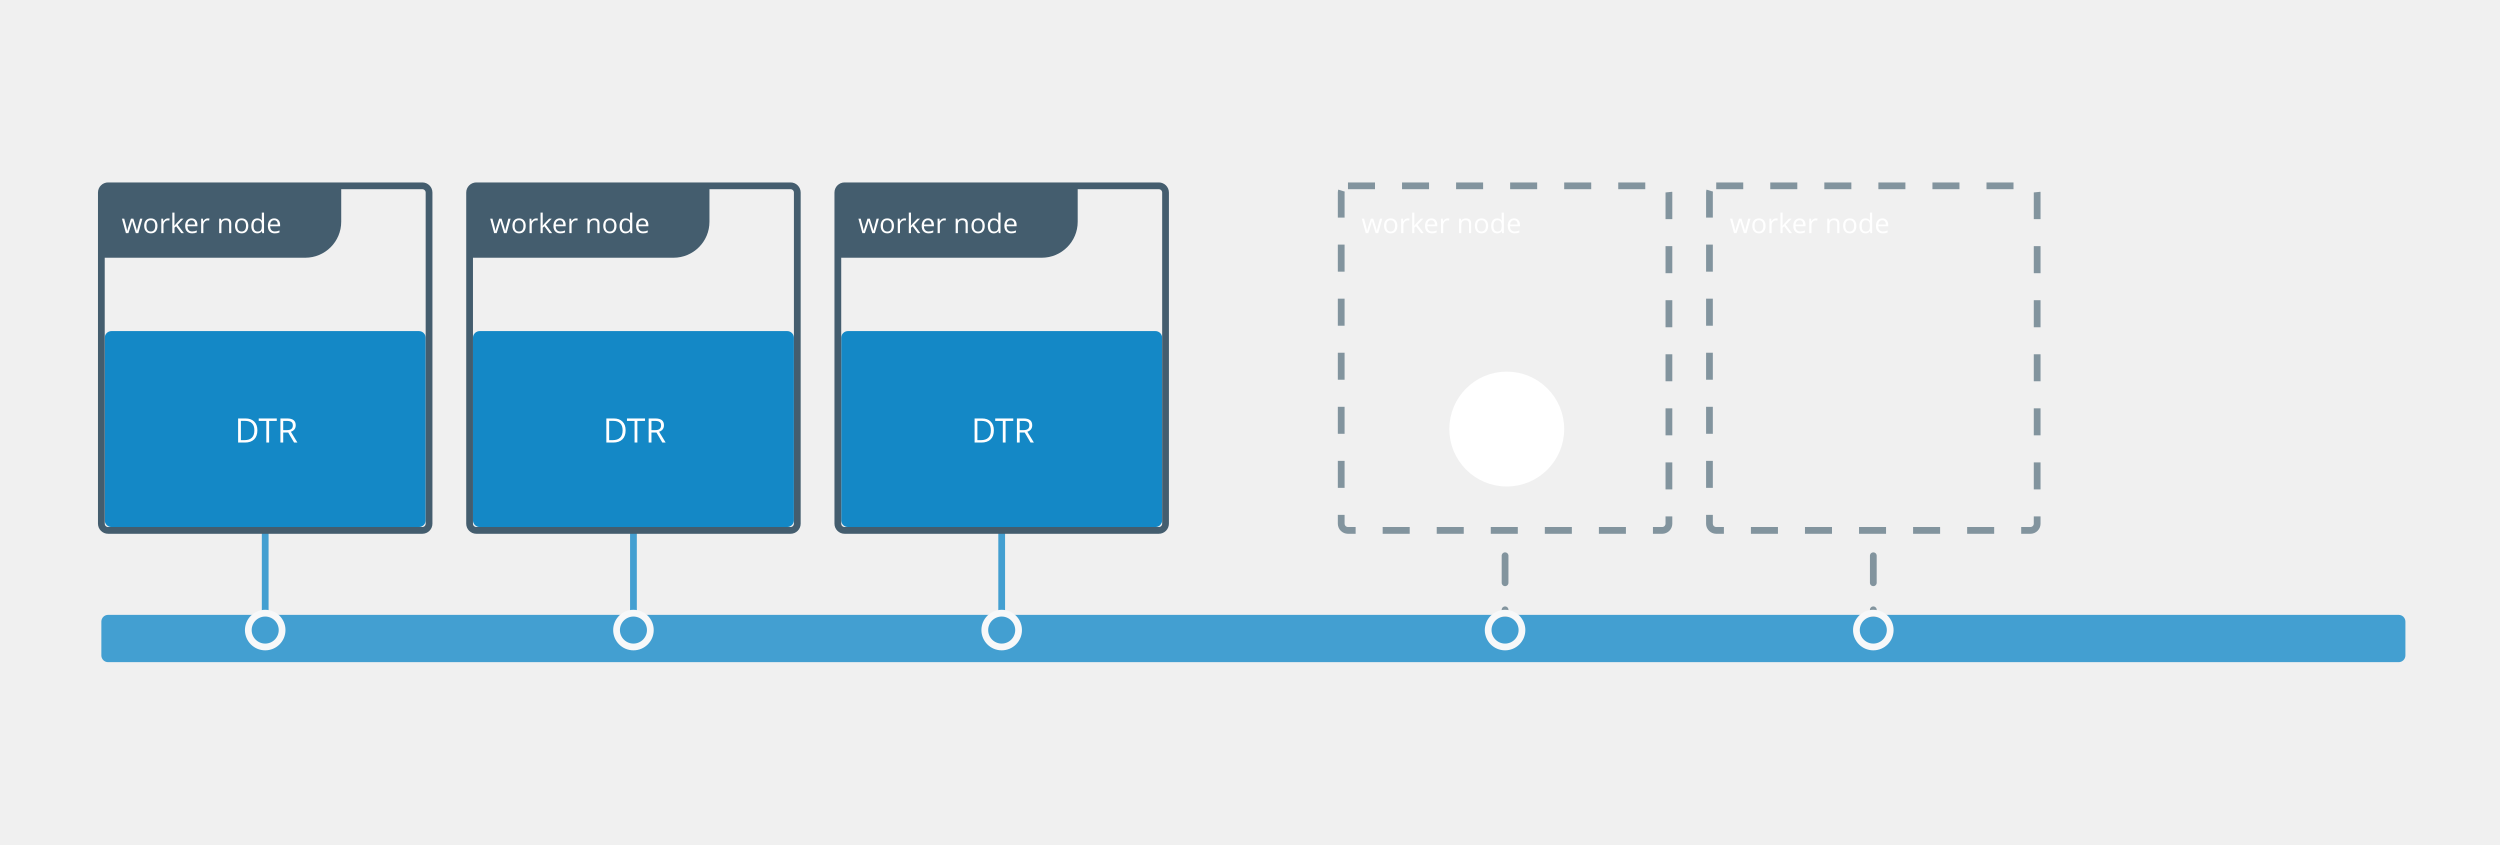
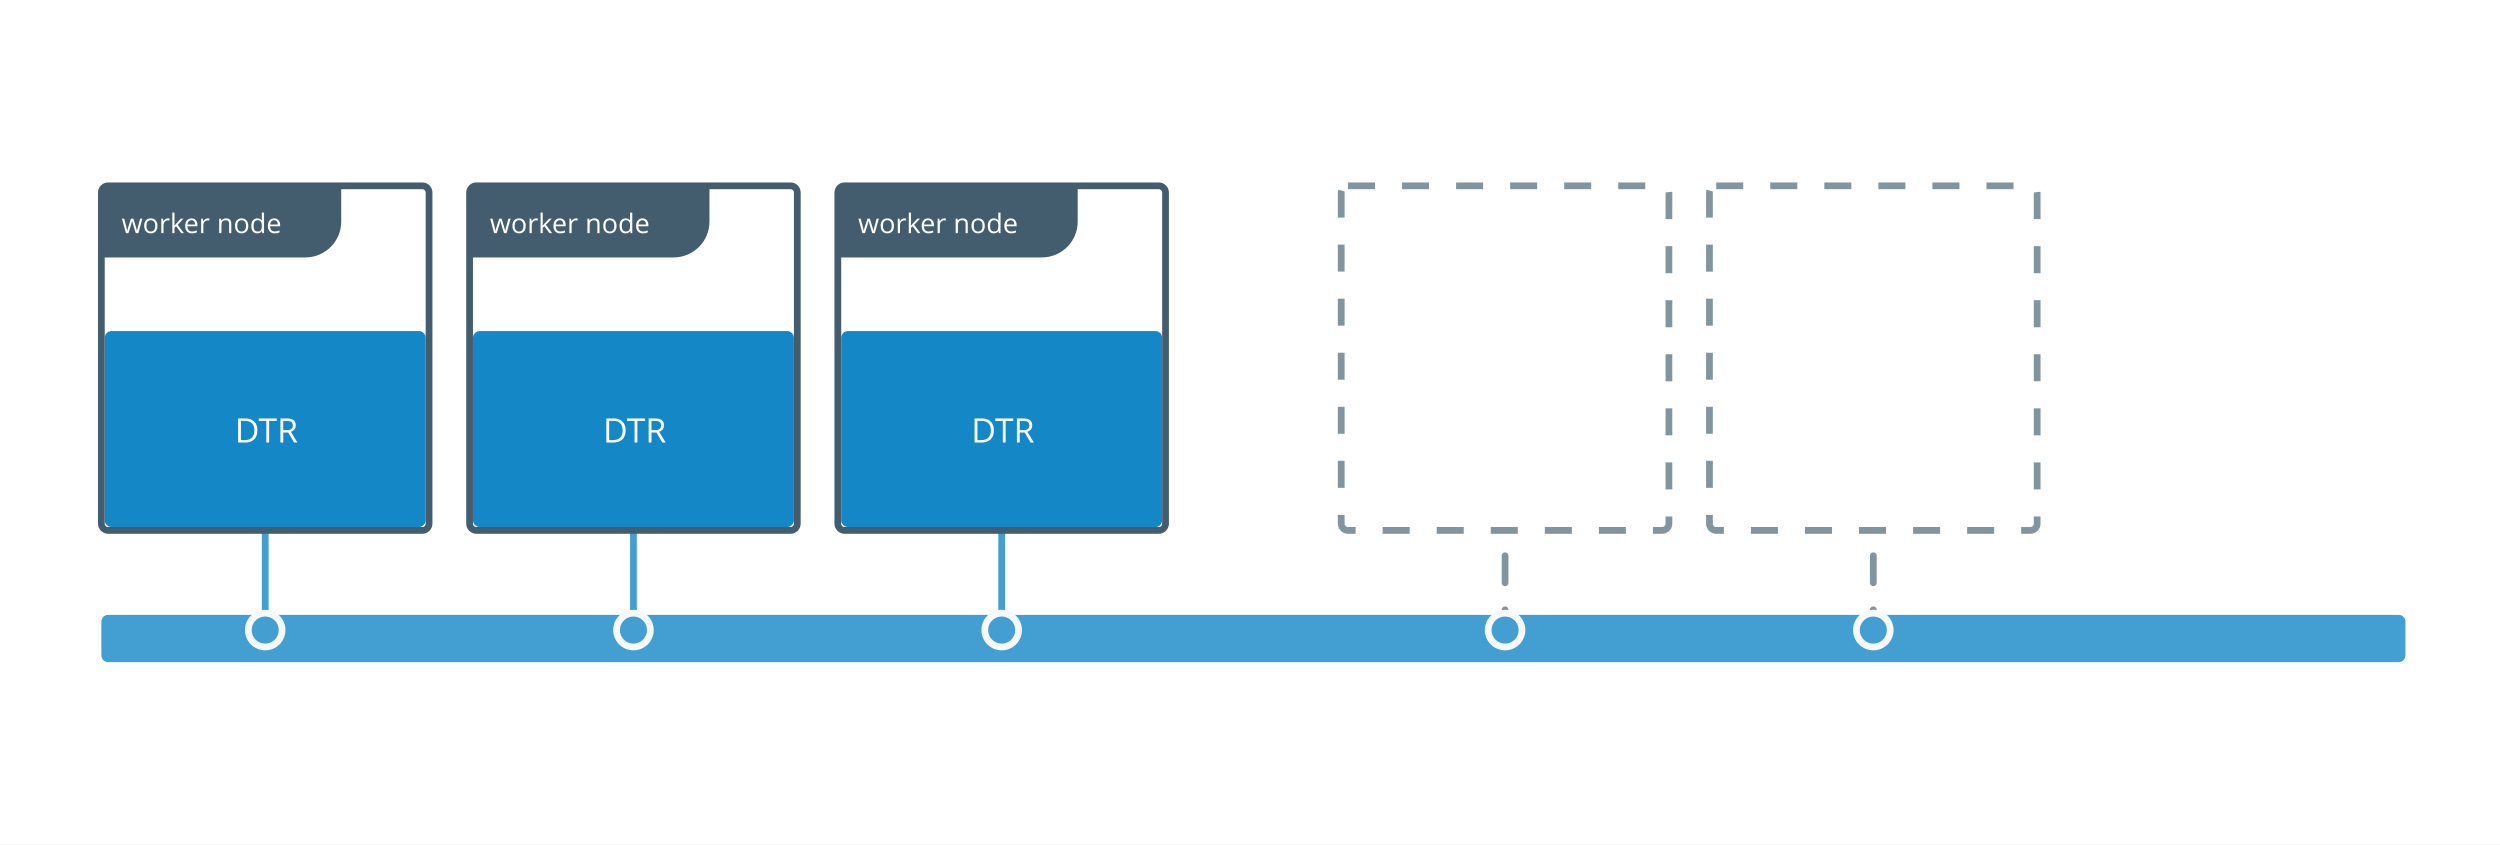
- <svg xmlns="http://www.w3.org/2000/svg" xmlns:xlink="http://www.w3.org/1999/xlink" width="740px" height="250px" viewBox="0 0 740 250" version="1.1" style="background: #FFFFFF;">
-   <defs>
-     <circle id="path-1" cx="4" cy="4" r="4" />
-     <circle id="path-2" cx="4" cy="4" r="4" />
-     <circle id="path-3" cx="4" cy="4" r="4" />
-     <circle id="path-4" cx="4" cy="4" r="4" />
-     <circle id="path-5" cx="4" cy="4" r="4" />
-   </defs>
-   <g id="dtr-diagrams" stroke="none" stroke-width="1" fill="none" fill-rule="evenodd">
+ <svg xmlns="http://www.w3.org/2000/svg" version="1.1" id="Layer_1" x="0px" y="0px" viewBox="0 0 740 250" style="enable-background:new 0 0 740 250;" xml:space="preserve">
+   <style type="text/css">
+ 	.st0{fill:#FFFFFF;}
+ 	.st1{fill-rule:evenodd;clip-rule:evenodd;fill:#439FD1;}
+ 	.st2{fill:none;stroke:#82949E;stroke-width:2;stroke-linecap:round;stroke-linejoin:round;stroke-dasharray:8;}
+ 	.st3{fill:none;stroke:#F7F8F9;stroke-width:2;}
+ 	.st4{font-family:'OpenSans';}
+ 	.st5{font-size:8px;}
+ 	.st6{fill:none;stroke:#82949E;stroke-width:2;stroke-dasharray:8;}
+ 	.st7{fill-rule:evenodd;clip-rule:evenodd;fill:#FFFFFF;}
+ 	.st8{fill:none;stroke:#439FD1;stroke-width:2;stroke-linecap:round;stroke-linejoin:round;}
+ 	.st9{fill-rule:evenodd;clip-rule:evenodd;fill:#445D6E;}
+ 	.st10{fill-rule:evenodd;clip-rule:evenodd;fill:#1488C6;}
+ 	.st11{font-size:10px;}
+ 	.st12{fill:none;stroke:#445D6E;stroke-width:2;}
+ </style>
+   <rect class="st0" width="740" height="250" />
+   <g id="dtr-diagrams">
    <g id="repair-replica-4">
      <g id="group" transform="translate(30, 55)">
        <g id="dtr">
-           <g id="network" transform="translate(0, 127)" fill="#439FD1">
-             <rect id="Rectangle-138" x="0" y="0" width="682" height="14" rx="2" />
+           <g id="network" transform="translate(0, 127)">
+             <path id="Rectangle-138" class="st1" d="M2,0h678c1.1,0,2,0.9,2,2v10c0,1.1-0.9,2-2,2H2c-1.1,0-2-0.9-2-2V2C0,0.9,0.9,0,2,0z" />
          </g>
-           <g id="arrows" transform="translate(229, 102)" />
+           <g id="arrows" transform="translate(229, 102)">
+ 				</g>
          <g id="nodes">
            <g id="node-1-copy-4" transform="translate(476, 0)">
              <g id="arrow" transform="translate(48.5, 119) rotate(-90) translate(-48.5, -119) translate(32, 115)">
-                 <path d="M2,4 L33,4" id="Line" stroke="#82949E" stroke-width="2" stroke-linecap="round" stroke-linejoin="round" stroke-dasharray="8" />
+                 <path id="Line" class="st2" d="M2,4h31" />
                <g id="Oval">
-                   <use fill="#439FD1" fill-rule="evenodd" xlink:href="#path-1" />
-                   <circle stroke="#F7F8F9" stroke-width="2" cx="4" cy="4" r="5" />
+                   <g>
+                     <circle id="path-1" class="st1" cx="4" cy="4" r="4" />
+                   </g>
+                   <circle class="st3" cx="4" cy="4" r="5" />
                </g>
              </g>
-               <g id="node" transform="translate(6, 5)" fill="#FFFFFF" font-family="OpenSans, Open Sans" font-size="8" font-weight="normal">
+               <g id="node" transform="translate(6, 5)">
                <g id="node-label">
-                   <text id="worker-node">
-                     <tspan x="0" y="9">worker node</tspan>
-                   </text>
+                   <text transform="matrix(1 0 0 1 0 9)" class="st0 st4 st5">worker node</text>
                </g>
              </g>
-               <rect id="node-border" stroke="#82949E" stroke-width="2" stroke-dasharray="8" x="0" y="0" width="97" height="102" rx="2" />
+               <path id="node-border" class="st6" d="M2,0h93c1.1,0,2,0.9,2,2v98c0,1.1-0.9,2-2,2H2c-1.1,0-2-0.9-2-2V2C0,0.9,0.9,0,2,0z" />
            </g>
            <g id="node-1-copy-3" transform="translate(367, 0)">
-               <g id="arrow" transform="translate(48.5, 119) rotate(-90) translate(-48.5, -119) translate(32, 115)">
-                 <path d="M2,4 L33,4" id="Line" stroke="#82949E" stroke-width="2" stroke-linecap="round" stroke-linejoin="round" stroke-dasharray="8" />
-                 <g id="Oval">
-                   <use fill="#439FD1" fill-rule="evenodd" xlink:href="#path-2" />
-                   <circle stroke="#F7F8F9" stroke-width="2" cx="4" cy="4" r="5" />
+               <g transform="translate(48.5, 119) rotate(-90) translate(-48.5, -119) translate(32, 115)">
+                 <path class="st2" d="M2,4h31" />
+                 <g>
+                   <g>
+                     <circle id="path-2" class="st1" cx="4" cy="4" r="4" />
+                   </g>
+                   <circle class="st3" cx="4" cy="4" r="5" />
                </g>
              </g>
-               <g id="node" transform="translate(6, 5)" fill="#FFFFFF" font-family="OpenSans, Open Sans" font-size="8" font-weight="normal">
-                 <g id="node-label">
-                   <text id="worker-node">
-                     <tspan x="0" y="9">worker node</tspan>
-                   </text>
+               <g transform="translate(6, 5)">
+                 <g>
+                   <text transform="matrix(1 0 0 1 0 9)" class="st0 st4 st5">worker node</text>
                </g>
              </g>
-               <rect id="node-border" stroke="#82949E" stroke-width="2" stroke-dasharray="8" x="0" y="0" width="97" height="102" rx="2" />
-               <g id="error" transform="translate(32, 55)" fill="#FFFFFF">
-                 <circle id="Oval-3" cx="17" cy="17" r="17" />
+               <path class="st6" d="M2,0h93c1.1,0,2,0.9,2,2v98c0,1.1-0.9,2-2,2H2c-1.1,0-2-0.9-2-2V2C0,0.9,0.9,0,2,0z" />
+               <g id="error" transform="translate(32, 55)">
+                 <circle id="Oval-3" class="st7" cx="17" cy="17" r="17" />
              </g>
            </g>
            <g id="node-1-copy-2" transform="translate(218, 0)">
-               <g id="arrow" transform="translate(48.5, 119) rotate(-90) translate(-48.5, -119) translate(32, 115)">
-                 <path d="M2,4 L33,4" id="Line" stroke="#439FD1" stroke-width="2" stroke-linecap="round" stroke-linejoin="round" />
-                 <g id="Oval">
-                   <use fill="#439FD1" fill-rule="evenodd" xlink:href="#path-3" />
-                   <circle stroke="#F7F8F9" stroke-width="2" cx="4" cy="4" r="5" />
+               <g transform="translate(48.5, 119) rotate(-90) translate(-48.5, -119) translate(32, 115)">
+                 <path class="st8" d="M2,4h31" />
+                 <g>
+                   <g>
+                     <circle id="path-3" class="st1" cx="4" cy="4" r="4" />
+                   </g>
+                   <circle class="st3" cx="4" cy="4" r="5" />
                </g>
              </g>
-               <g id="node">
-                 <g id="node-label">
-                   <path d="M0,2.003 C0,0.897 0.898,0 1.992,0 L71,0 L71,10.645 C71,16.524 66.231,21.29 60.351,21.29 L0,21.29 L0,2.003 Z" id="Rectangle-127" fill="#445D6E" />
-                   <text id="worker-node" font-family="OpenSans, Open Sans" font-size="8" font-weight="normal" fill="#FFFFFF">
-                     <tspan x="6" y="14">worker node</tspan>
-                   </text>
+               <g>
+                 <g>
+                   <path id="Rectangle-127" class="st9" d="M0,2c0-1.1,0.9-2,2-2h69v10.6c0,5.9-4.8,10.6-10.6,10.6H0V2z" />
+                   <text transform="matrix(1 0 0 1 6 14)" class="st0 st4 st5">worker node</text>
                </g>
              </g>
              <g id="engine" transform="translate(1, 43)">
-                 <rect id="Rectangle-138" fill="#1488C6" x="0" y="0" width="95" height="58" rx="2" />
-                 <text id="DTR" font-family="OpenSans, Open Sans" font-size="10" font-weight="normal" fill="#FFFFFF">
-                   <tspan x="38.498" y="33">DTR</tspan>
-                 </text>
+                 <path class="st10" d="M2,0h91c1.1,0,2,0.9,2,2v54c0,1.1-0.9,2-2,2H2c-1.1,0-2-0.9-2-2V2C0,0.9,0.9,0,2,0z" />
+                 <text transform="matrix(1 0 0 1 38.498 33)" class="st0 st4 st11">DTR</text>
              </g>
-               <rect id="node-border" stroke="#445D6E" stroke-width="2" x="0" y="0" width="97" height="102" rx="2" />
+               <path class="st12" d="M2,0h93c1.1,0,2,0.9,2,2v98c0,1.1-0.9,2-2,2H2c-1.1,0-2-0.9-2-2V2C0,0.9,0.9,0,2,0z" />
            </g>
            <g id="node-1-copy" transform="translate(109, 0)">
-               <g id="arrow" transform="translate(48.5, 119) rotate(-90) translate(-48.5, -119) translate(32, 115)">
-                 <path d="M2,4 L33,4" id="Line" stroke="#439FD1" stroke-width="2" stroke-linecap="round" stroke-linejoin="round" />
-                 <g id="Oval">
-                   <use fill="#439FD1" fill-rule="evenodd" xlink:href="#path-4" />
-                   <circle stroke="#F7F8F9" stroke-width="2" cx="4" cy="4" r="5" />
+               <g transform="translate(48.5, 119) rotate(-90) translate(-48.5, -119) translate(32, 115)">
+                 <path class="st8" d="M2,4h31" />
+                 <g>
+                   <g>
+                     <circle id="path-4" class="st1" cx="4" cy="4" r="4" />
+                   </g>
+                   <circle class="st3" cx="4" cy="4" r="5" />
                </g>
              </g>
-               <g id="node">
-                 <g id="node-label">
-                   <path d="M0,2.003 C0,0.897 0.898,0 1.992,0 L71,0 L71,10.645 C71,16.524 66.231,21.29 60.351,21.29 L0,21.29 L0,2.003 Z" id="Rectangle-127" fill="#445D6E" />
-                   <text id="worker-node" font-family="OpenSans, Open Sans" font-size="8" font-weight="normal" fill="#FFFFFF">
-                     <tspan x="6" y="14">worker node</tspan>
-                   </text>
+               <g>
+                 <g>
+                   <path class="st9" d="M0,2c0-1.1,0.9-2,2-2h69v10.6c0,5.9-4.8,10.6-10.6,10.6H0V2z" />
+                   <text transform="matrix(1 0 0 1 6 14)" class="st0 st4 st5">worker node</text>
                </g>
              </g>
-               <g id="engine" transform="translate(1, 43)">
-                 <rect id="Rectangle-138" fill="#1488C6" x="0" y="0" width="95" height="58" rx="2" />
-                 <text id="DTR" font-family="OpenSans, Open Sans" font-size="10" font-weight="normal" fill="#FFFFFF">
-                   <tspan x="38.498" y="33">DTR</tspan>
-                 </text>
+               <g transform="translate(1, 43)">
+                 <path class="st10" d="M2,0h91c1.1,0,2,0.9,2,2v54c0,1.1-0.9,2-2,2H2c-1.1,0-2-0.9-2-2V2C0,0.9,0.9,0,2,0z" />
+                 <text transform="matrix(1 0 0 1 38.498 33)" class="st0 st4 st11">DTR</text>
              </g>
-               <rect id="node-border" stroke="#445D6E" stroke-width="2" x="0" y="0" width="97" height="102" rx="2" />
+               <path class="st12" d="M2,0h93c1.1,0,2,0.9,2,2v98c0,1.1-0.9,2-2,2H2c-1.1,0-2-0.9-2-2V2C0,0.9,0.9,0,2,0z" />
            </g>
            <g id="node-1">
-               <g id="arrow" transform="translate(48.5, 119) rotate(-90) translate(-48.5, -119) translate(32, 115)">
-                 <path d="M2,4 L33,4" id="Line" stroke="#439FD1" stroke-width="2" stroke-linecap="round" stroke-linejoin="round" />
-                 <g id="Oval">
-                   <use fill="#439FD1" fill-rule="evenodd" xlink:href="#path-5" />
-                   <circle stroke="#F7F8F9" stroke-width="2" cx="4" cy="4" r="5" />
+               <g transform="translate(48.5, 119) rotate(-90) translate(-48.5, -119) translate(32, 115)">
+                 <path class="st8" d="M2,4h31" />
+                 <g>
+                   <g>
+                     <circle id="path-5" class="st1" cx="4" cy="4" r="4" />
+                   </g>
+                   <circle class="st3" cx="4" cy="4" r="5" />
                </g>
              </g>
-               <g id="node">
-                 <g id="node-label">
-                   <path d="M0,2.003 C0,0.897 0.898,0 1.992,0 L71,0 L71,10.645 C71,16.524 66.231,21.29 60.351,21.29 L0,21.29 L0,2.003 Z" id="Rectangle-127" fill="#445D6E" />
-                   <text id="worker-node" font-family="OpenSans, Open Sans" font-size="8" font-weight="normal" fill="#FFFFFF">
-                     <tspan x="6" y="14">worker node</tspan>
-                   </text>
+               <g>
+                 <g>
+                   <path class="st9" d="M0,2c0-1.1,0.9-2,2-2h69v10.6c0,5.9-4.8,10.6-10.6,10.6H0V2z" />
+                   <text transform="matrix(1 0 0 1 6 14)" class="st0 st4 st5">worker node</text>
                </g>
              </g>
-               <g id="engine" transform="translate(1, 43)">
-                 <rect id="Rectangle-138" fill="#1488C6" x="0" y="0" width="95" height="58" rx="2" />
-                 <text id="DTR" font-family="OpenSans, Open Sans" font-size="10" font-weight="normal" fill="#FFFFFF">
-                   <tspan x="38.498" y="33">DTR</tspan>
-                 </text>
+               <g transform="translate(1, 43)">
+                 <path class="st10" d="M2,0h91c1.1,0,2,0.9,2,2v54c0,1.1-0.9,2-2,2H2c-1.1,0-2-0.9-2-2V2C0,0.9,0.9,0,2,0z" />
+                 <text transform="matrix(1 0 0 1 38.498 33)" class="st0 st4 st11">DTR</text>
              </g>
-               <rect id="node-border" stroke="#445D6E" stroke-width="2" x="0" y="0" width="97" height="102" rx="2" />
+               <path class="st12" d="M2,0h93c1.1,0,2,0.9,2,2v98c0,1.1-0.9,2-2,2H2c-1.1,0-2-0.9-2-2V2C0,0.9,0.9,0,2,0z" />
            </g>
          </g>
        </g>
      </g>
    </g>
  </g>
</svg>
